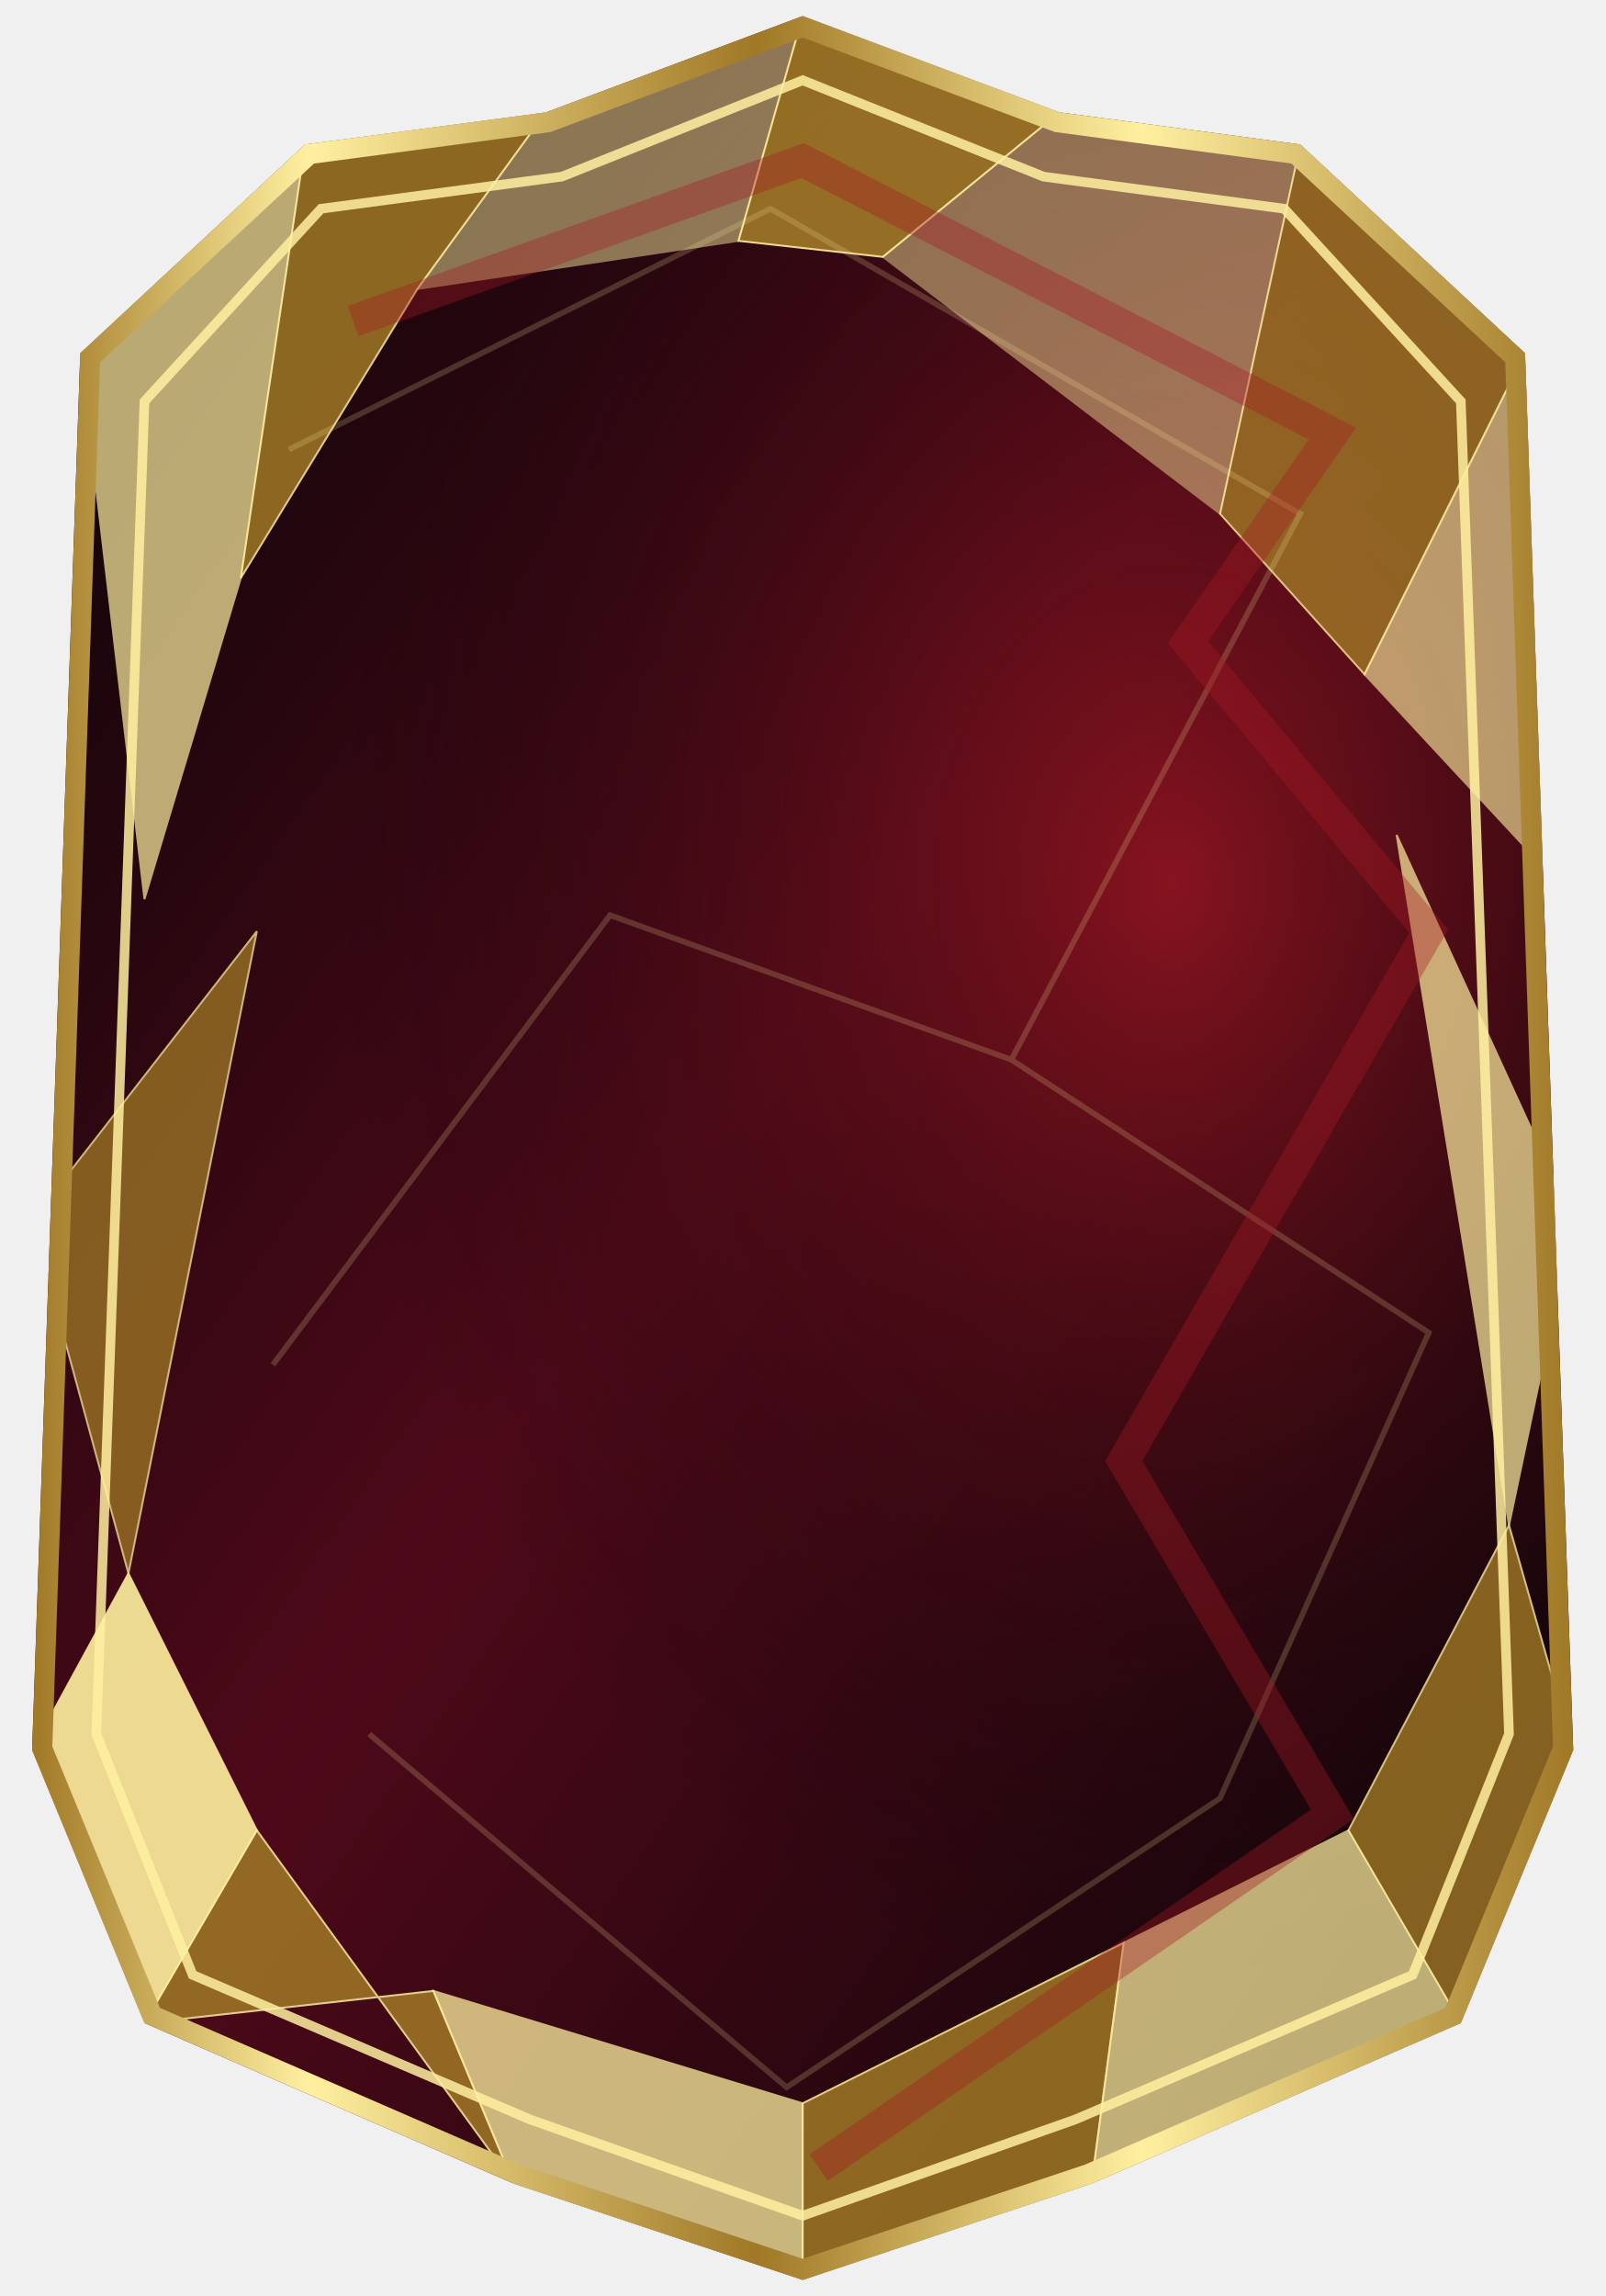
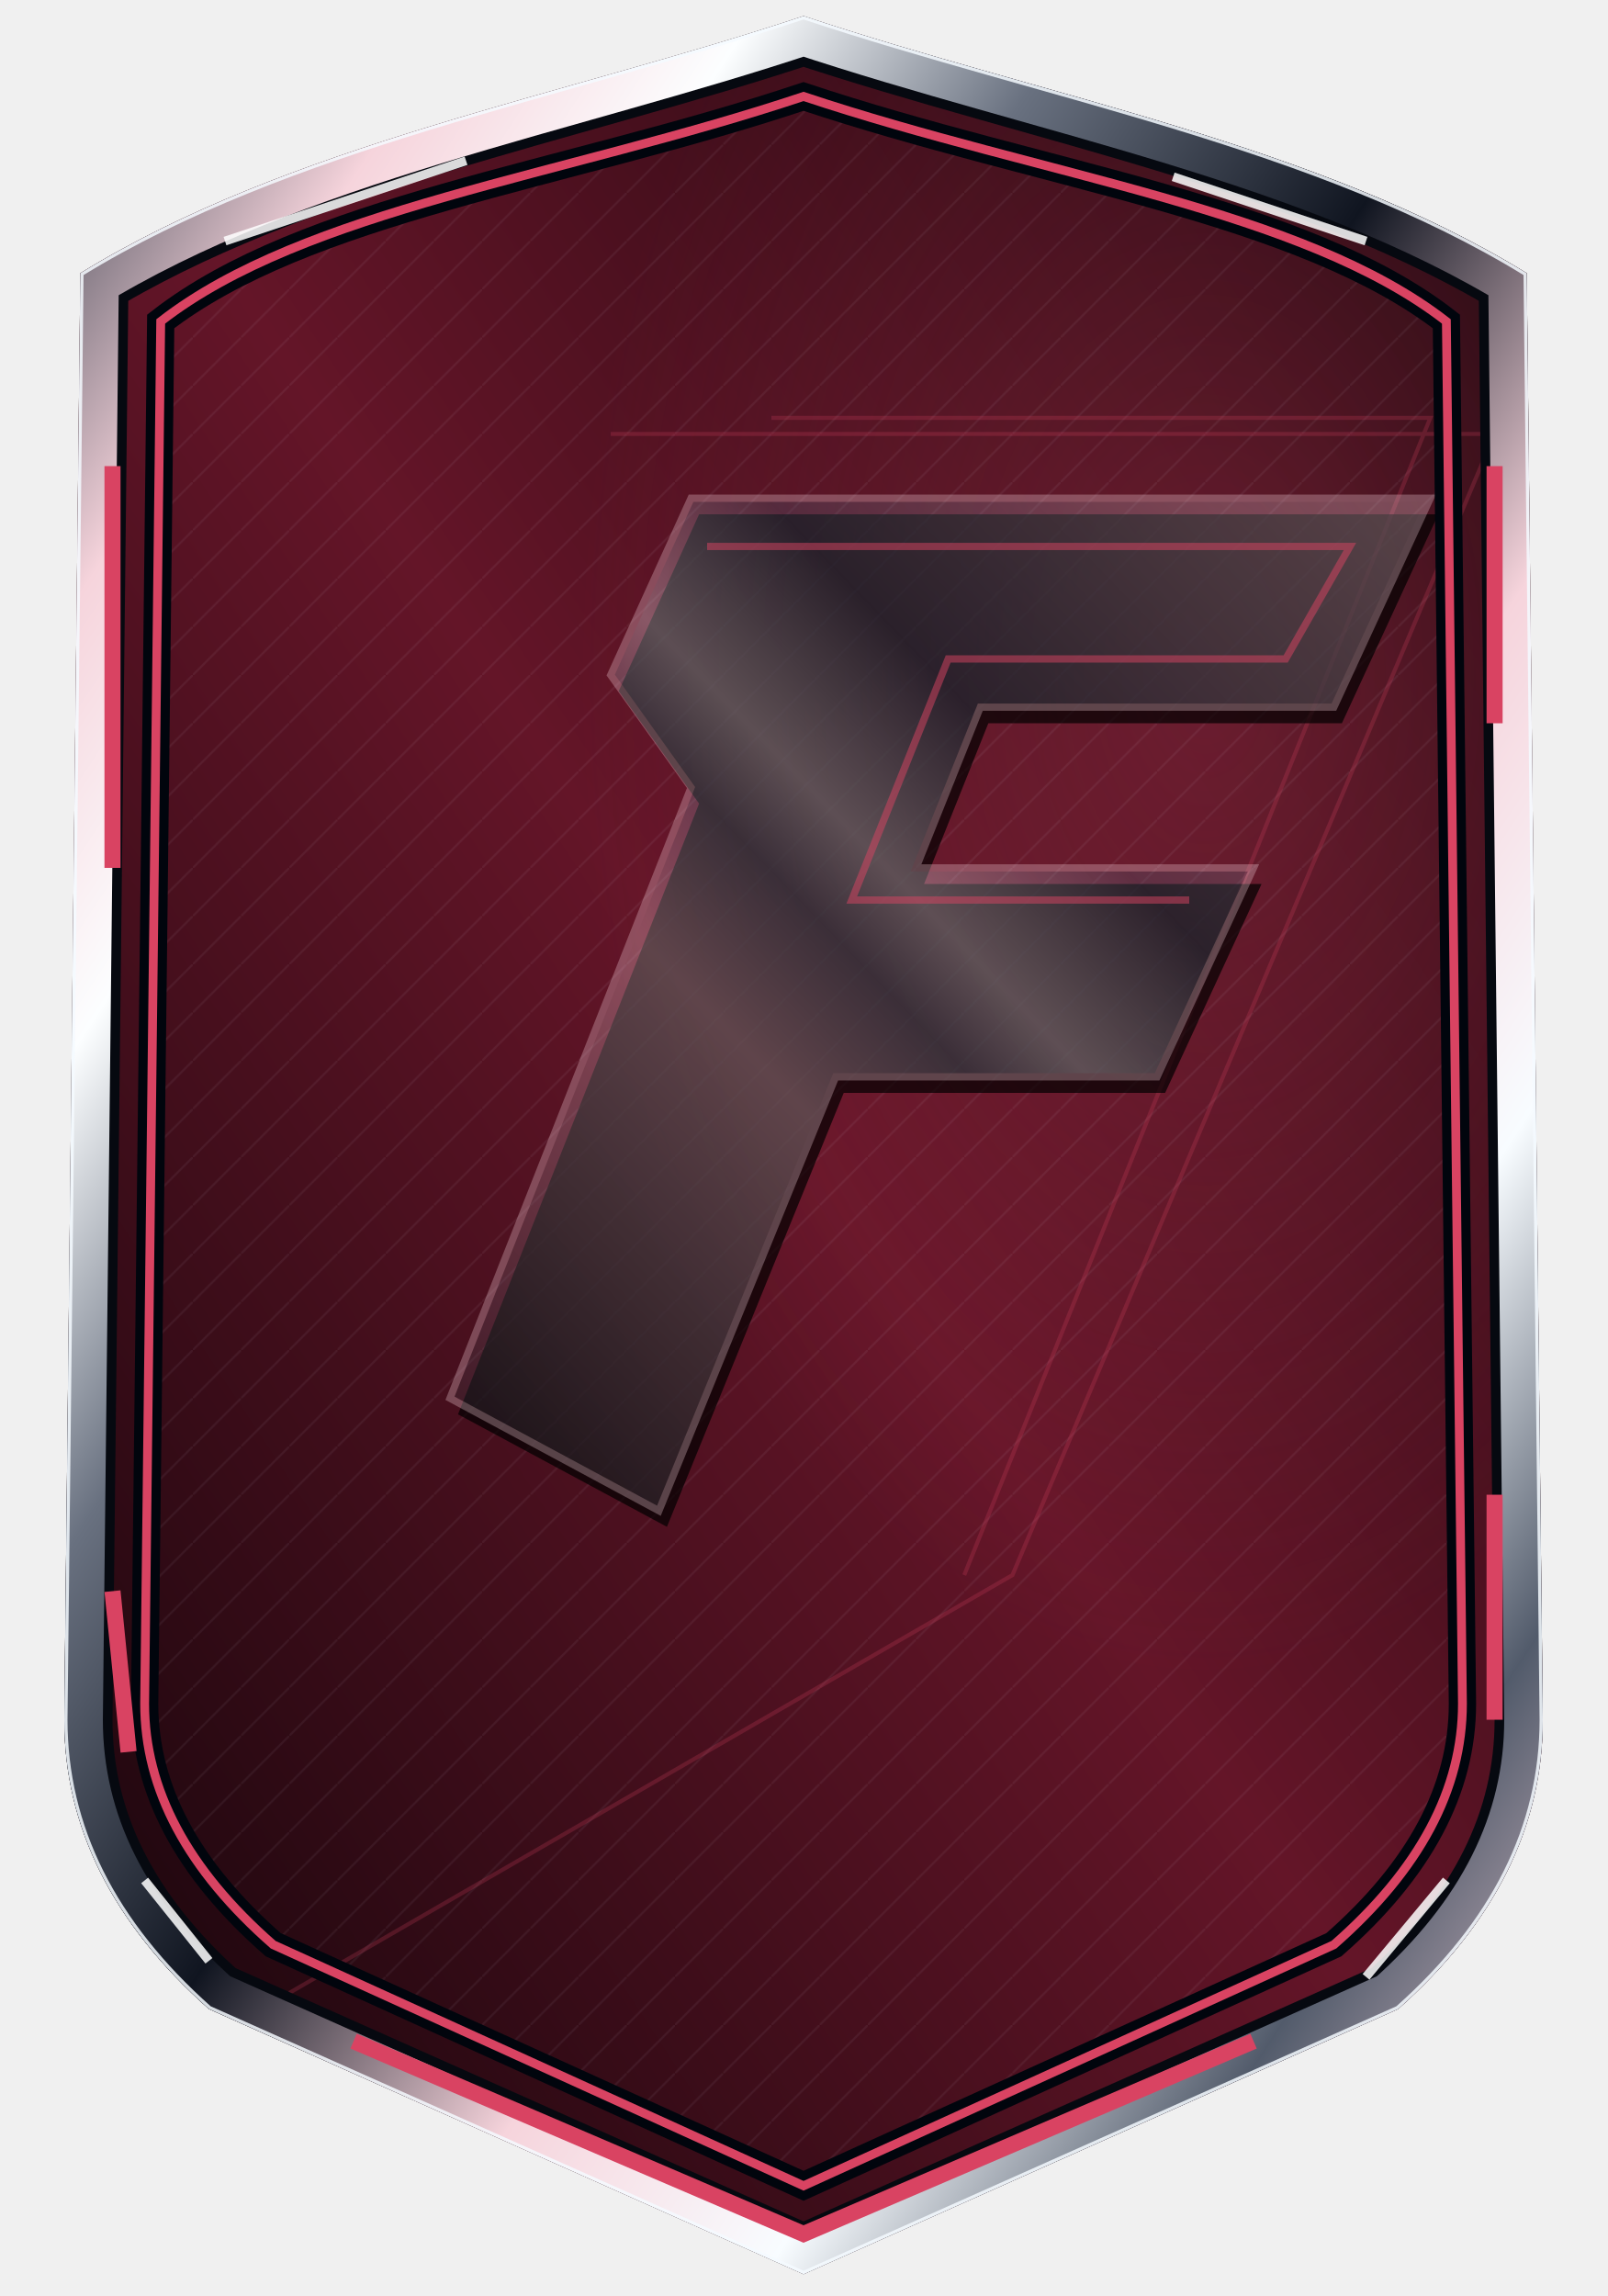
- <svg xmlns="http://www.w3.org/2000/svg" viewBox="0 0 100 143" preserveAspectRatio="none">
+ <svg xmlns="http://www.w3.org/2000/svg" viewBox="0 0 100 142.857" role="img" aria-labelledby="title">
  <defs>
-     <linearGradient id="field" x1="0" y1="0" x2="1" y2="1">
-       <stop stop-color="#030406" />
-       <stop offset=".47" stop-color="#4e0919" />
-       <stop offset="1" stop-color="#030406" />
+     <linearGradient id="field" x1="0" y1="1" x2="1" y2="0">
+       <stop stop-color="#100409" />
+       <stop offset=".5" stop-color="#641528" />
+       <stop offset="1" stop-color="#100409" />
    </linearGradient>
-     <linearGradient id="metal">
-       <stop stop-color="#a07826" />
-       <stop offset=".18" stop-color="#fff0a0" />
-       <stop offset=".47" stop-color="#a07826" />
-       <stop offset=".72" stop-color="#fff0a0" />
-       <stop offset="1" stop-color="#a07826" />
+     <linearGradient id="chrome" x1="0" y1="0" x2="1" y2="1">
+       <stop stop-color="#313946" />
+       <stop offset=".13" stop-color="#f6d4dc" />
+       <stop offset=".23" stop-color="#fcfeff" />
+       <stop offset=".34" stop-color="#697180" />
+       <stop offset=".48" stop-color="#101520" />
+       <stop offset=".62" stop-color="#f6d4dc" />
+       <stop offset=".74" stop-color="#f8fcff" />
+       <stop offset=".86" stop-color="#525b6b" />
+       <stop offset="1" stop-color="#f6d4dc" />
    </linearGradient>
-     <radialGradient id="glow">
-       <stop stop-color="#a51823" stop-opacity=".7" />
-       <stop offset="1" stop-color="#030406" stop-opacity="0" />
+     <linearGradient id="foil" x1="0" y1="1" x2="1" y2="0">
+       <stop stop-color="#111925" />
+       <stop offset=".38" stop-color="#f6d4dc" />
+       <stop offset=".48" stop-color="#7d8b9e" />
+       <stop offset=".54" stop-color="#f3f7fc" />
+       <stop offset=".66" stop-color="#4b5c73" />
+       <stop offset="1" stop-color="#f6d4dc" />
+     </linearGradient>
+     <radialGradient id="light">
+       <stop stop-color="#d94362" stop-opacity=".3" />
+       <stop offset="1" stop-color="#d94362" stop-opacity="0" />
    </radialGradient>
+     <pattern id="grain" width="3" height="3" patternUnits="userSpaceOnUse">
+       <path d="M0 3 3 0" stroke="#edf4ff" stroke-opacity=".055" stroke-width=".14" />
+     </pattern>
    <clipPath id="cut">
-       <path d="M50 1 66 7 81 9 95 22 98 109 91 126 68 136 50 142 32 136 9 126 2 109 5 22 19 9 34 7Z" />
+       <path d="M50 1 C65 6 82 9 95 17 L96 107 Q96 117 87 125 L50 141.5 L13 125 Q4 117 4 107 L5 17 C18 9 35 6 50 1Z" />
    </clipPath>
  </defs>
  <g clip-path="url(#cut)">
-     <path d="M50 1 66 7 81 9 95 22 98 109 91 126 68 136 50 142 32 136 9 126 2 109 5 22 19 9 34 7Z" fill="url(#field)" />
-     <ellipse cx="73" cy="55" rx="52" ry="70" fill="url(#glow)" />
-     <polygon points="5,22 19,9 15,36 9,56" fill="#fff0a0" opacity="0.7" stroke="#fff0a0" stroke-width=".12" />
-     <polygon points="19,9 34,7 26,18 15,36" fill="#a07826" opacity="0.85" stroke="#fff0a0" stroke-width=".12" />
-     <polygon points="34,7 50,1 46,15 26,18" fill="#fff0a0" opacity="0.48" stroke="#fff0a0" stroke-width=".12" />
-     <polygon points="50,1 66,7 55,16 46,15" fill="#a07826" opacity="0.9" stroke="#fff0a0" stroke-width=".12" />
-     <polygon points="66,7 81,9 76,32 55,16" fill="#fff0a0" opacity="0.45" stroke="#fff0a0" stroke-width=".12" />
-     <polygon points="81,9 95,22 85,42 76,32" fill="#a07826" opacity="0.8" stroke="#fff0a0" stroke-width=".12" />
-     <polygon points="95,22 98,56 85,42" fill="#fff0a0" opacity="0.62" stroke="#fff0a0" stroke-width=".12" />
-     <polygon points="2,76 16,58 8,98" fill="#a07826" opacity="0.75" stroke="#fff0a0" stroke-width=".12" />
-     <polygon points="2,109 8,98 16,114 9,126" fill="#fff0a0" opacity="0.9" stroke="#fff0a0" stroke-width=".12" />
-     <polygon points="9,126 16,114 32,136 27,124" fill="#a07826" opacity="0.85" stroke="#fff0a0" stroke-width=".12" />
-     <polygon points="32,136 27,124 50,131 50,142" fill="#fff0a0" opacity="0.75" stroke="#fff0a0" stroke-width=".12" />
-     <polygon points="50,142 50,131 70,121 68,136" fill="#a07826" opacity="0.85" stroke="#fff0a0" stroke-width=".12" />
-     <polygon points="68,136 70,121 84,114 91,126" fill="#fff0a0" opacity="0.72" stroke="#fff0a0" stroke-width=".12" />
-     <polygon points="91,126 84,114 94,95 98,109" fill="#a07826" opacity="0.8" stroke="#fff0a0" stroke-width=".12" />
-     <polygon points="98,76 87,52 94,95" fill="#fff0a0" opacity="0.7" stroke="#fff0a0" stroke-width=".12" />
-     <path d="M18 28 48 13 81 32 63 66 38 57 17 85M63 66 89 83 76 112 49 130 23 108" fill="none" stroke="#fff0a0" opacity=".19" stroke-width=".35" />
-     <path d="M22 20 50 10 83 27 74 40 89 58 70 91 83 113 51 135" fill="none" stroke="#a51823" stroke-width="2" opacity=".37" />
-     <path d="M50 1 66 7 81 9 95 22 98 109 91 126 68 136 50 142 32 136 9 126 2 109 5 22 19 9 34 7Z" fill="none" stroke="url(#metal)" stroke-width="2.5" />
-     <path d="M50 5 65 11 80 13 91 25 94 108 88 123 67 132 50 138 33 132 12 123 6 108 9 25 20 13 35 11Z" fill="none" stroke="#fff0a0" stroke-width=".6" opacity=".85" />
+     <path d="M50 1 C65 6 82 9 95 17 L96 107 Q96 117 87 125 L50 141.5 L13 125 Q4 117 4 107 L5 17 C18 9 35 6 50 1Z" fill="url(#field)" />
+     <ellipse cx="75" cy="42" rx="39" ry="62" fill="url(#light)" />
+     <path d="M50 6 C65 11 81 13 90 20 L91 106 Q91 114 83 121 L50 136 L17 121 Q9 114 9 106 L10 20 C19 13 35 11 50 6Z" fill="url(#grain)" />
+     <path d="M38 27 93 27 63 98 18 124M48 26 89 26 60 98" fill="none" stroke="#d94362" stroke-width=".25" opacity=".23" />
+     <path d="M43 31 89 31 83 44 61 44 57 54 78 54 72 67 52 67 41 94 28 87 43 49 38 42Z" transform="translate(.5 1)" fill="#000" opacity=".7" />
+     <path d="M43 31 89 31 83 44 61 44 57 54 78 54 72 67 52 67 41 94 28 87 43 49 38 42Z" fill="url(#foil)" stroke="#f6d4dc" stroke-width=".45" opacity=".3" />
+     <path d="M44 34 84 34 80 41 59 41 53 56 74 56" fill="none" stroke="#d94362" stroke-width=".45" opacity=".5" />
+     <path d="M50 1 C65 6 82 9 95 17 L96 107 Q96 117 87 125 L50 141.5 L13 125 Q4 117 4 107 L5 17 C18 9 35 6 50 1Z" fill="none" stroke="#060910" stroke-width="6" />
+     <path d="M50 1 C65 6 82 9 95 17 L96 107 Q96 117 87 125 L50 141.5 L13 125 Q4 117 4 107 L5 17 C18 9 35 6 50 1Z" fill="none" stroke="url(#chrome)" stroke-width="4.8" />
+     <path d="M50 1 C65 6 82 9 95 17 L96 107 Q96 117 87 125 L50 141.5 L13 125 Q4 117 4 107 L5 17 C18 9 35 6 50 1Z" fill="none" stroke="#f5faff" stroke-width=".4" opacity=".85" />
+     <path d="M50 6 C65 11 81 13 90 20 L91 106 Q91 114 83 121 L50 136 L17 121 Q9 114 9 106 L10 20 C19 13 35 11 50 6Z" fill="none" stroke="#01050d" stroke-width="1.7" />
+     <path d="M50 6 C65 11 81 13 90 20 L91 106 Q91 114 83 121 L50 136 L17 121 Q9 114 9 106 L10 20 C19 13 35 11 50 6Z" fill="none" stroke="#d94362" stroke-width=".55" />
+     <path d="M7 29 7 54M7 99 8 109M22 127 50 139 78 127M93 29 93 45M93 93 93 107" fill="none" stroke="#d94362" stroke-width="1" />
+     <path d="M14 15 29 10M73 11 85 15M9 117 13 122M85 123 90 117" fill="none" stroke="#fff" stroke-width=".55" opacity=".85" />
  </g>
</svg>
